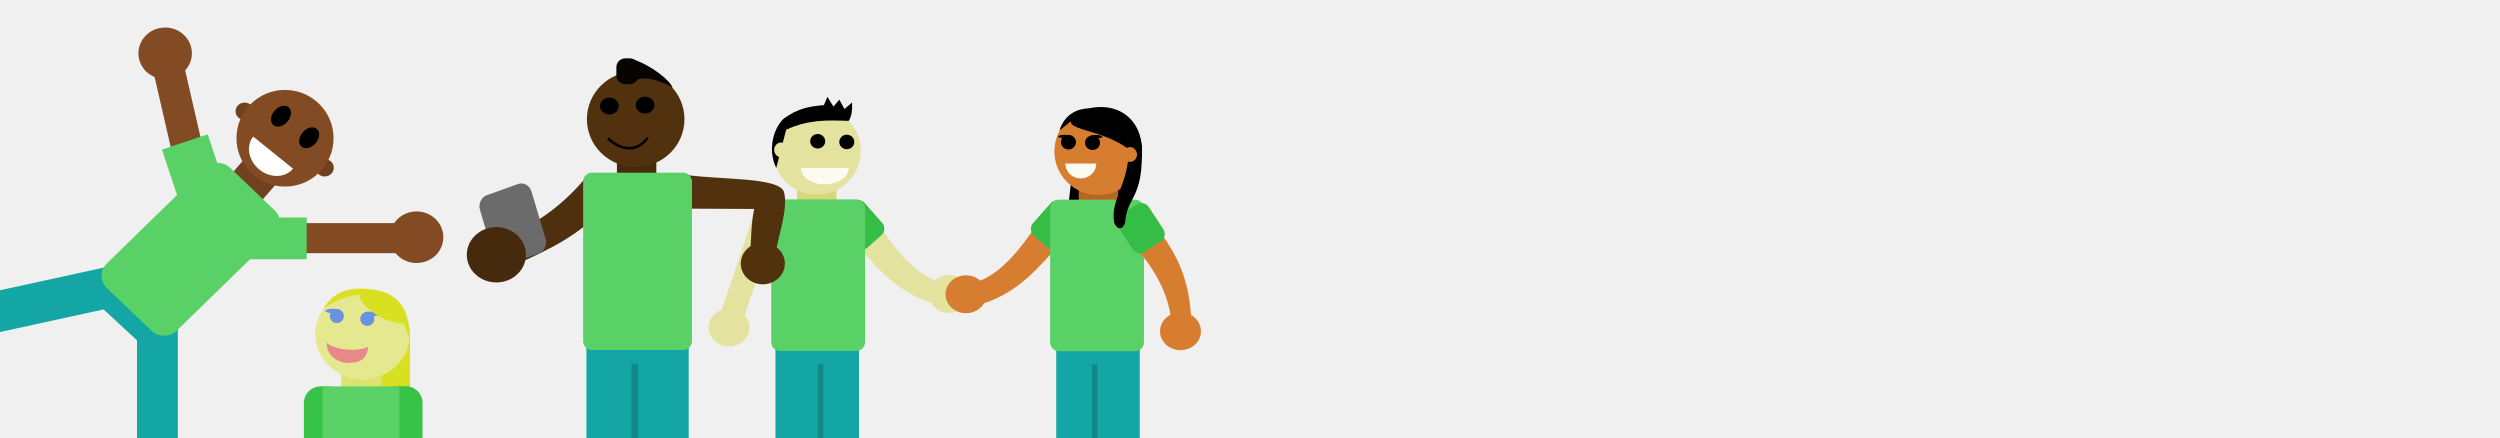
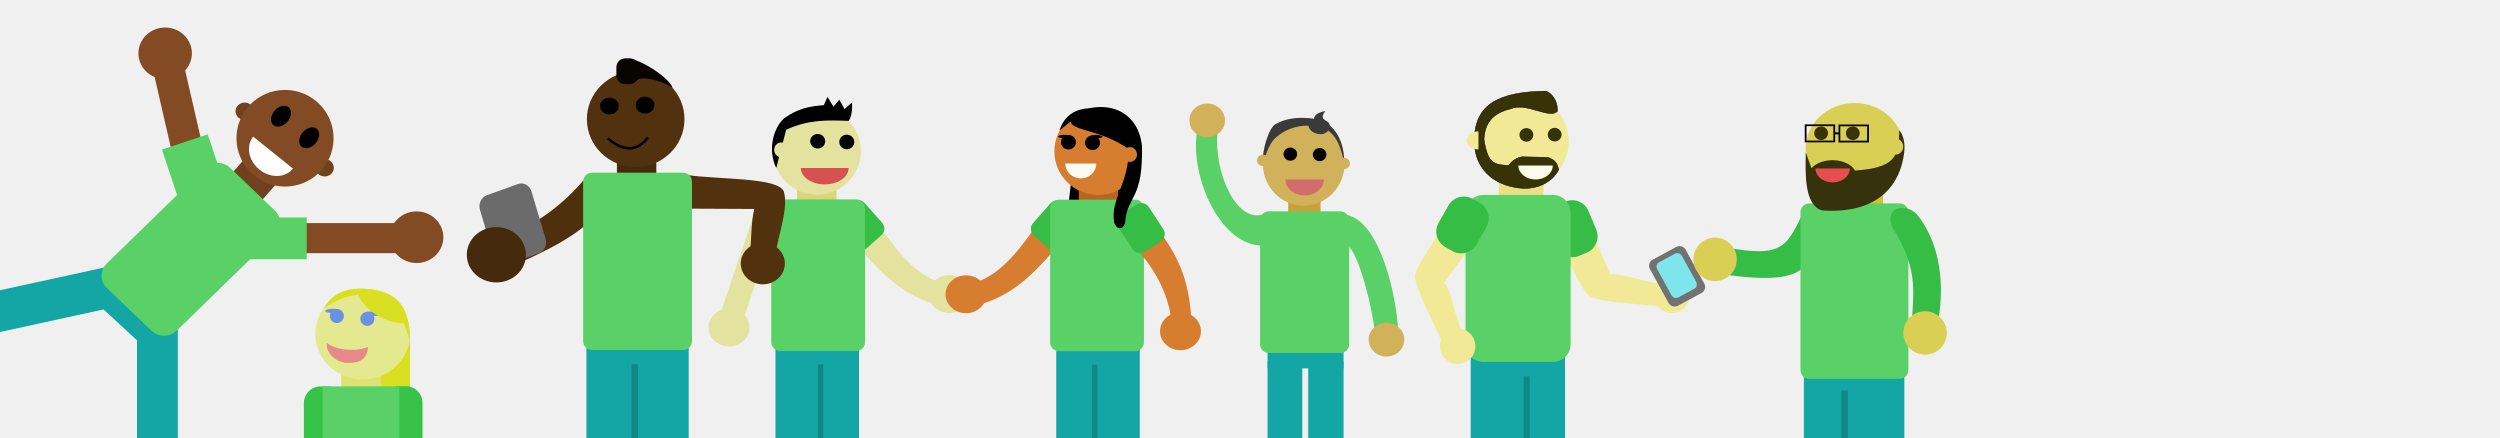
<svg xmlns="http://www.w3.org/2000/svg" width="1410mm" height="247mm" viewBox="0 0 1410 247" version="1.1" id="svg8">
  <defs id="defs2" />
  <g id="layer1" transform="translate(0,-50)">
    <path style="fill:#000000;fill-opacity:1;fill-rule:nonzero;stroke:none;stroke-width:3.373;stroke-linecap:round;stroke-linejoin:miter;stroke-miterlimit:4;stroke-dasharray:none;stroke-opacity:1" d="m 604.235,151.093 h 29.104 v 20.461 h -31.397 z" id="rect1271" />
    <rect style="fill:#14a5a5;fill-opacity:1;fill-rule:nonzero;stroke:none;stroke-width:0.904;stroke-linecap:round;stroke-linejoin:miter;stroke-miterlimit:4;stroke-dasharray:none;stroke-opacity:1" id="rect1017-3" width="47.096" height="74.083" x="437.371" y="242.507" />
    <path style="fill:#e4e29f;fill-opacity:1;fill-rule:nonzero;stroke:none;stroke-width:2;stroke-linecap:round;stroke-linejoin:miter;stroke-miterlimit:4;stroke-dasharray:none;stroke-opacity:1" d="m 485.905,191.288 11.794,-11.402 c 10.207,14.591 20.414,25.742 33.003,29.485 l 0.377,13.254 c -21.408,-5.418 -32.497,-17.187 -45.173,-31.337 z" id="rect1145" />
    <rect style="fill:#35bd45;fill-opacity:1;fill-rule:nonzero;stroke:none;stroke-width:2;stroke-linecap:round;stroke-linejoin:miter;stroke-miterlimit:4;stroke-dasharray:none;stroke-opacity:1" id="rect1143" width="20.637" height="24.871" x="235.336" y="441.472" rx="5" transform="rotate(-41.53307)" />
    <rect style="fill:#d8d676;fill-opacity:1;fill-rule:nonzero;stroke:none;stroke-width:2;stroke-linecap:round;stroke-linejoin:miter;stroke-miterlimit:4;stroke-dasharray:none;stroke-opacity:1" id="rect1167" width="22.225" height="9.79" x="449.541" y="154.003" />
    <rect style="fill:#59d167;fill-opacity:1;fill-rule:nonzero;stroke:none;stroke-width:2;stroke-linecap:round;stroke-linejoin:miter;stroke-miterlimit:4;stroke-dasharray:none;stroke-opacity:1" id="rect1123" width="52.917" height="85.46" x="434.989" y="162.47" rx="5" />
    <rect style="fill:#e4e29f;fill-opacity:1;fill-rule:nonzero;stroke:none;stroke-width:2;stroke-linecap:round;stroke-linejoin:miter;stroke-miterlimit:4;stroke-dasharray:none;stroke-opacity:1" id="rect1150" width="13.248" height="62.637" x="457.551" y="22.953" transform="rotate(18.65677)" />
    <path style="fill:#52310f;fill-opacity:1;stroke:none;stroke-width:0.265px;stroke-linecap:butt;stroke-linejoin:miter;stroke-opacity:1" d="m 386.747,148.624 c 19.344,2.822 52.446,1.235 55.386,9.525 2.646,9.701 -3.351,24.871 -4.763,35.278 l -14.464,-0.353 c 1.117,-9.113 0.47,-16.11 2.469,-25.224 l -37.747,-0.176 z" id="path1119" />
    <path style="fill:#4e2f0e;fill-opacity:1;fill-rule:nonzero;stroke:none;stroke-width:1;stroke-linecap:round;stroke-linejoin:miter;stroke-miterlimit:4;stroke-dasharray:none;stroke-opacity:1" d="m 280.661,185.785 c 22.074,-9.095 37.534,-20.394 51.67,-37.955 l 7.372,19.157 c -10.344,14.386 -30.131,23.847 -48.495,32.046 z" id="rect1021" />
    <rect style="fill:#d9df21;fill-opacity:1;fill-rule:nonzero;stroke:none;stroke-width:1;stroke-linecap:round;stroke-linejoin:miter;stroke-miterlimit:4;stroke-dasharray:none;stroke-opacity:1" id="rect1003" width="37.306" height="57.282" x="193.954" y="236.842" />
    <rect style="fill:#70411f;fill-opacity:1;fill-rule:nonzero;stroke:none;stroke-width:1;stroke-linecap:round;stroke-linejoin:miter;stroke-miterlimit:4;stroke-dasharray:none;stroke-opacity:1" id="rect825" width="22.754" height="23.548" x="195.673" y="9.043" transform="rotate(41.02475)" />
    <rect style="fill:#14a5a5;fill-opacity:1;fill-rule:nonzero;stroke:none;stroke-width:1;stroke-linecap:round;stroke-linejoin:miter;stroke-miterlimit:4;stroke-dasharray:none;stroke-opacity:1" id="rect907" width="23.019" height="78.846" x="77.273" y="228.508" />
    <rect style="fill:#14a5a5;fill-opacity:1;fill-rule:nonzero;stroke:none;stroke-width:1;stroke-linecap:round;stroke-linejoin:miter;stroke-miterlimit:4;stroke-dasharray:none;stroke-opacity:1" id="rect907-5" width="23.019" height="78.846" x="208.781" y="-23.027" transform="rotate(77.68382)" />
    <rect style="fill:#14a5a5;fill-opacity:1;fill-rule:nonzero;stroke:none;stroke-width:1;stroke-linecap:round;stroke-linejoin:miter;stroke-miterlimit:4;stroke-dasharray:none;stroke-opacity:1" id="rect924" width="36.777" height="12.435" x="190.367" y="112.523" transform="rotate(42.82082)" />
    <rect style="fill:#59d167;fill-opacity:1;fill-rule:nonzero;stroke:none;stroke-width:1.08;stroke-linecap:round;stroke-linejoin:miter;stroke-miterlimit:4;stroke-dasharray:none;stroke-opacity:1" id="rect815" width="54.711" height="97.142" x="184.408" y="14.799" transform="matrix(0.7226067,0.6912594,-0.7163911,0.6976989,0,0)" ry="10" rx="10" />
    <rect style="fill:#824b24;fill-opacity:1;fill-rule:nonzero;stroke:none;stroke-width:0.848;stroke-linecap:round;stroke-linejoin:miter;stroke-miterlimit:4;stroke-dasharray:none;stroke-opacity:1" id="rect819" width="61.232" height="16.955" x="164.906" y="175.834" />
    <rect style="fill:#59d167;fill-opacity:1;fill-rule:nonzero;stroke:none;stroke-width:1.141;stroke-linecap:round;stroke-linejoin:miter;stroke-miterlimit:4;stroke-dasharray:none;stroke-opacity:1" id="rect817" width="34.299" height="23.57" x="138.677" y="172.659" />
    <rect style="fill:#824b24;fill-opacity:1;fill-rule:nonzero;stroke:none;stroke-width:0.758;stroke-linecap:round;stroke-linejoin:miter;stroke-miterlimit:4;stroke-dasharray:none;stroke-opacity:1" id="rect823" width="17.772" height="45.187" x="64.559" y="115.867" transform="matrix(0.9375725,-0.3477899,0.2242719,0.9745266,0,0)" />
    <rect style="fill:#59d167;fill-opacity:1;fill-rule:nonzero;stroke:none;stroke-width:1;stroke-linecap:round;stroke-linejoin:miter;stroke-miterlimit:4;stroke-dasharray:none;stroke-opacity:1" id="rect821" width="27.214" height="28.726" x="44.211" y="156.338" transform="rotate(-18.41497)" />
    <ellipse style="fill:#70411f;fill-opacity:1;fill-rule:nonzero;stroke:none;stroke-width:1;stroke-linecap:round;stroke-linejoin:miter;stroke-miterlimit:4;stroke-dasharray:none;stroke-opacity:1" id="path890-7" cx="183.106" cy="144.635" rx="5.159" ry="4.895" />
    <ellipse style="fill:#70411f;fill-opacity:1;fill-rule:nonzero;stroke:none;stroke-width:1;stroke-linecap:round;stroke-linejoin:miter;stroke-miterlimit:4;stroke-dasharray:none;stroke-opacity:1" id="path890" cx="137.995" cy="112.752" rx="5.159" ry="4.895" />
    <ellipse style="fill:#824b24;fill-opacity:1;fill-rule:nonzero;stroke:none;stroke-width:1;stroke-linecap:round;stroke-linejoin:miter;stroke-miterlimit:4;stroke-dasharray:none;stroke-opacity:1" id="path827" cx="160.749" cy="127.966" rx="27.384" ry="27.252" />
    <ellipse style="fill:#824b24;fill-opacity:1;fill-rule:nonzero;stroke:none;stroke-width:1;stroke-linecap:round;stroke-linejoin:miter;stroke-miterlimit:4;stroke-dasharray:none;stroke-opacity:1" id="path848" cx="234.964" cy="183.793" rx="15.081" ry="14.552" />
    <ellipse style="fill:#824b24;fill-opacity:1;fill-rule:nonzero;stroke:none;stroke-width:1;stroke-linecap:round;stroke-linejoin:miter;stroke-miterlimit:4;stroke-dasharray:none;stroke-opacity:1" id="path848-3" cx="93.148" cy="80.076" rx="15.081" ry="14.552" />
    <path style="fill:#ffffff;fill-opacity:1;fill-rule:nonzero;stroke:none;stroke-width:0.687;stroke-linecap:round;stroke-linejoin:miter;stroke-miterlimit:4;stroke-dasharray:none;stroke-opacity:1" id="path867" d="m 219.729,9.356 a 14.42,12.303 0 0 1 -7.21,10.655 14.42,12.303 0 0 1 -14.42,0 14.42,12.303 0 0 1 -7.21,-10.655 l 14.42,6e-7 z" transform="rotate(38.85013)" />
    <ellipse style="fill:#000000;fill-opacity:1;fill-rule:nonzero;stroke:none;stroke-width:1;stroke-linecap:round;stroke-linejoin:miter;stroke-miterlimit:4;stroke-dasharray:none;stroke-opacity:1" id="path873" cx="195.331" cy="-17.753" rx="4.762" ry="6.615" transform="rotate(41.28143)" />
    <ellipse style="fill:#000000;fill-opacity:1;fill-rule:nonzero;stroke:none;stroke-width:1;stroke-linecap:round;stroke-linejoin:miter;stroke-miterlimit:4;stroke-dasharray:none;stroke-opacity:1" id="path873-6" cx="215.291" cy="-19.08" rx="4.762" ry="6.615" transform="rotate(41.28143)" />
    <rect style="fill:#37c347;fill-opacity:1;fill-rule:nonzero;stroke:none;stroke-width:1.038;stroke-linecap:round;stroke-linejoin:miter;stroke-miterlimit:4;stroke-dasharray:none;stroke-opacity:1" id="rect986" width="23.107" height="47.096" x="215.191" y="267.825" rx="9.437" />
    <rect style="fill:#dde370;fill-opacity:1;fill-rule:nonzero;stroke:none;stroke-width:1.11;stroke-linecap:round;stroke-linejoin:miter;stroke-miterlimit:4;stroke-dasharray:none;stroke-opacity:1" id="rect970" width="22.543" height="10.372" x="192.472" y="260.628" />
    <ellipse style="fill:#e4e98f;fill-opacity:1;fill-rule:nonzero;stroke:none;stroke-width:1;stroke-linecap:round;stroke-linejoin:miter;stroke-miterlimit:4;stroke-dasharray:none;stroke-opacity:1" id="path926" cx="204.537" cy="238.429" rx="26.723" ry="25.532" />
    <circle style="fill:#6a92e2;fill-opacity:1;fill-rule:nonzero;stroke:none;stroke-width:1;stroke-linecap:round;stroke-linejoin:miter;stroke-miterlimit:4;stroke-dasharray:none;stroke-opacity:1" id="path928" cx="189.985" cy="228.243" r="3.969" />
    <circle style="fill:#6a92e2;fill-opacity:1;fill-rule:nonzero;stroke:none;stroke-width:1;stroke-linecap:round;stroke-linejoin:miter;stroke-miterlimit:4;stroke-dasharray:none;stroke-opacity:1" id="path928-3" cx="207.183" cy="229.83" r="3.969" />
    <ellipse style="fill:#6a92e2;fill-opacity:1;fill-rule:nonzero;stroke:none;stroke-width:1;stroke-linecap:round;stroke-linejoin:miter;stroke-miterlimit:4;stroke-dasharray:none;stroke-opacity:1" id="path945" cx="231.422" cy="204.947" rx="4.101" ry="1.191" transform="rotate(5.712478)" />
    <ellipse style="fill:#6a92e2;fill-opacity:1;fill-rule:nonzero;stroke:none;stroke-width:1;stroke-linecap:round;stroke-linejoin:miter;stroke-miterlimit:4;stroke-dasharray:none;stroke-opacity:1" id="path945-6" cx="183.697" cy="228.456" rx="4.101" ry="1.191" transform="rotate(-0.9642418)" />
    <path style="fill:#e88989;fill-opacity:1;stroke:none;stroke-width:0.265px;stroke-linecap:butt;stroke-linejoin:miter;stroke-opacity:1" d="m 184.27,243.324 c 4.833,4.233 17.18,5.186 23.283,2.328 -0.282,6.95 -4.904,9.454 -12.594,8.996 -5.292,-0.564 -11.113,-4.939 -10.689,-11.324 z" id="path968" />
    <rect style="fill:#37c347;fill-opacity:1;fill-rule:nonzero;stroke:none;stroke-width:1.038;stroke-linecap:round;stroke-linejoin:miter;stroke-miterlimit:4;stroke-dasharray:none;stroke-opacity:1" id="rect986-2" width="23.107" height="47.096" x="171.376" y="267.931" rx="9.437" />
    <rect style="fill:#59d167;fill-opacity:1;fill-rule:nonzero;stroke:none;stroke-width:0.835;stroke-linecap:round;stroke-linejoin:miter;stroke-miterlimit:4;stroke-dasharray:none;stroke-opacity:1" id="rect972" width="43.297" height="45.773" x="181.96" y="267.931" />
    <path style="fill:#d9df21;fill-opacity:1;stroke:none;stroke-width:0.265px;stroke-linecap:butt;stroke-linejoin:miter;stroke-opacity:1" d="m 182.445,224.01 c 4.586,-7.893 11.465,-11.024 20.108,-11.245 20.241,0.088 28.663,8.467 28.619,29.192 l -3.351,-9.745 c -10.275,0.573 -23.195,-8.026 -25.532,-16.007 -6.879,0.661 -13.494,3.44 -19.844,7.805 z" id="path1005" />
    <rect style="fill:#6b6b6b;fill-opacity:1;fill-rule:nonzero;stroke:none;stroke-width:1.26;stroke-linecap:round;stroke-linejoin:miter;stroke-miterlimit:4;stroke-dasharray:none;stroke-opacity:1" id="rect1009" width="30.856" height="40.81" x="211.416" y="243.753" rx="6.074" ry="6.536" transform="matrix(0.9412757,-0.3376389,0.2865017,0.9580797,0,0)" />
    <ellipse style="fill:#462a0d;fill-opacity:1;fill-rule:nonzero;stroke:none;stroke-width:1;stroke-linecap:round;stroke-linejoin:miter;stroke-miterlimit:4;stroke-dasharray:none;stroke-opacity:1" id="path1013" cx="279.944" cy="193.691" rx="16.669" ry="15.61" />
    <rect style="fill:#14a5a5;fill-opacity:1;fill-rule:nonzero;stroke:none;stroke-width:1;stroke-linecap:round;stroke-linejoin:miter;stroke-miterlimit:4;stroke-dasharray:none;stroke-opacity:1" id="rect1017" width="57.679" height="74.083" x="330.744" y="242.374" />
    <rect style="fill:#462a0d;fill-opacity:1;fill-rule:nonzero;stroke:none;stroke-width:1;stroke-linecap:round;stroke-linejoin:miter;stroke-miterlimit:4;stroke-dasharray:none;stroke-opacity:1" id="rect1019" width="22.225" height="17.462" x="347.942" y="131.514" />
    <rect style="fill:#59d167;fill-opacity:1;fill-rule:nonzero;stroke:none;stroke-width:1;stroke-linecap:round;stroke-linejoin:miter;stroke-miterlimit:4;stroke-dasharray:none;stroke-opacity:1" id="rect1015" width="61.383" height="100.013" x="328.892" y="147.389" rx="5" ry="5" />
    <rect style="fill:#118888;fill-opacity:1;fill-rule:nonzero;stroke:none;stroke-width:0.231;stroke-linecap:round;stroke-linejoin:miter;stroke-miterlimit:4;stroke-dasharray:none;stroke-opacity:1" id="rect1017-9" width="3.704" height="61.383" x="356.144" y="255.339" />
    <ellipse style="fill:#52310f;fill-opacity:1;fill-rule:nonzero;stroke:none;stroke-width:1;stroke-linecap:round;stroke-linejoin:miter;stroke-miterlimit:4;stroke-dasharray:none;stroke-opacity:1" id="path1039" cx="358.525" cy="117.226" rx="27.517" ry="26.987" />
    <ellipse style="fill:#000000;fill-opacity:1;fill-rule:nonzero;stroke:none;stroke-width:0.744;stroke-linecap:round;stroke-linejoin:miter;stroke-miterlimit:4;stroke-dasharray:none;stroke-opacity:1" id="path1041" cx="343.708" cy="109.818" rx="5.292" ry="4.762" />
    <ellipse style="fill:#000000;fill-opacity:1;fill-rule:nonzero;stroke:none;stroke-width:0.744;stroke-linecap:round;stroke-linejoin:miter;stroke-miterlimit:4;stroke-dasharray:none;stroke-opacity:1" id="path1041-2" cx="363.817" cy="109.289" rx="5.292" ry="4.762" />
    <path style="fill:none;stroke:#000000;stroke-width:1.474;stroke-linecap:butt;stroke-linejoin:miter;stroke-miterlimit:4;stroke-dasharray:none;stroke-opacity:1" d="m 342.874,128.041 c 8.15,7.568 16.97,7.416 22.441,-0.454" id="path1073" />
    <rect style="fill:#080501;fill-opacity:1;fill-rule:nonzero;stroke:none;stroke-width:2;stroke-linecap:round;stroke-linejoin:miter;stroke-miterlimit:4;stroke-dasharray:none;stroke-opacity:1" id="rect1115" width="12.473" height="14.59" x="347.639" y="82.906" rx="5" />
    <path style="fill:#080501;fill-opacity:1;stroke:none;stroke-width:0.265px;stroke-linecap:butt;stroke-linejoin:miter;stroke-opacity:1" d="m 359.13,95.228 c 3.704,-2.898 15.724,1.084 20.184,4.233 -1.134,-3.881 -11.717,-12.599 -22.905,-16.253 z" id="path1117" />
    <ellipse style="fill:#52310f;fill-opacity:1;fill-rule:nonzero;stroke:none;stroke-width:2;stroke-linecap:round;stroke-linejoin:miter;stroke-miterlimit:4;stroke-dasharray:none;stroke-opacity:1" id="path1121" cx="430.227" cy="198.63" rx="12.435" ry="11.73" />
    <rect style="fill:#118888;fill-opacity:1;fill-rule:nonzero;stroke:none;stroke-width:0.208;stroke-linecap:round;stroke-linejoin:miter;stroke-miterlimit:4;stroke-dasharray:none;stroke-opacity:1" id="rect1017-9-6" width="3.025" height="61.383" x="461.285" y="255.471" />
    <ellipse style="fill:#e4e29f;fill-opacity:1;fill-rule:nonzero;stroke:none;stroke-width:2;stroke-linecap:round;stroke-linejoin:miter;stroke-miterlimit:4;stroke-dasharray:none;stroke-opacity:1" id="path1148" cx="535.365" cy="215.818" rx="11.543" ry="10.681" />
    <ellipse style="fill:#e4e29f;fill-opacity:1;fill-rule:nonzero;stroke:none;stroke-width:2;stroke-linecap:round;stroke-linejoin:miter;stroke-miterlimit:4;stroke-dasharray:none;stroke-opacity:1" id="path1148-0" cx="411.177" cy="234.701" rx="11.543" ry="10.681" />
    <ellipse style="fill:#e4e29f;fill-opacity:1;fill-rule:nonzero;stroke:none;stroke-width:2;stroke-linecap:round;stroke-linejoin:miter;stroke-miterlimit:4;stroke-dasharray:none;stroke-opacity:1" id="path1169" cx="460.786" cy="135.218" rx="24.739" ry="24.606" />
-     <path style="fill:#fcfbf2;fill-opacity:1;fill-rule:nonzero;stroke:none;stroke-width:1.018;stroke-linecap:round;stroke-linejoin:miter;stroke-miterlimit:4;stroke-dasharray:none;stroke-opacity:1" id="path1173" d="m 478.646,144.743 a 13.494,9.26 0 0 1 -6.747,8.02 13.494,9.26 0 0 1 -13.494,0 13.494,9.26 0 0 1 -6.747,-8.02 l 13.494,0 z" />
+     <path style="fill:#d75151;fill-opacity:1;fill-rule:nonzero;stroke:none;stroke-width:1.018;stroke-linecap:round;stroke-linejoin:miter;stroke-miterlimit:4;stroke-dasharray:none;stroke-opacity:1" id="path1173" d="m 478.646,144.743 a 13.494,9.26 0 0 1 -6.747,8.02 13.494,9.26 0 0 1 -13.494,0 13.494,9.26 0 0 1 -6.747,-8.02 l 13.494,0 z" />
    <ellipse style="fill:#000000;fill-opacity:1;fill-rule:nonzero;stroke:none;stroke-width:2;stroke-linecap:round;stroke-linejoin:miter;stroke-miterlimit:4;stroke-dasharray:none;stroke-opacity:1" id="path1177" cx="477.587" cy="130.059" rx="4.233" ry="4.101" />
    <ellipse style="fill:#000000;fill-opacity:1;fill-rule:nonzero;stroke:none;stroke-width:2;stroke-linecap:round;stroke-linejoin:miter;stroke-miterlimit:4;stroke-dasharray:none;stroke-opacity:1" id="path1177-6" cx="461.183" cy="129.662" rx="4.233" ry="4.101" />
    <path style="fill:#000000;fill-opacity:1;stroke:none;stroke-width:0.265px;stroke-linecap:butt;stroke-linejoin:miter;stroke-opacity:1" d="m 437.794,144.743 5.609,-21.59 c 12.594,-5.786 23.283,-5.433 35.242,-4.974 1.799,-2.399 2.117,-6.914 1.905,-10.372 l -4.233,3.704 -2.963,-5.292 -3.281,3.916 -3.387,-5.503 -2.011,4.657 c -8.361,0.706 -14.605,1.834 -22.543,7.514 -5.68,5.186 -9.454,17.251 -4.339,27.94 z" id="path1194" />
    <ellipse style="fill:#e4e29f;fill-opacity:1;fill-rule:nonzero;stroke:none;stroke-width:2;stroke-linecap:round;stroke-linejoin:miter;stroke-miterlimit:4;stroke-dasharray:none;stroke-opacity:1" id="path1196" cx="440.599" cy="134.53" rx="3.969" ry="4.18" />
    <rect style="fill:#14a5a5;fill-opacity:1;fill-rule:nonzero;stroke:none;stroke-width:0.904;stroke-linecap:round;stroke-linejoin:miter;stroke-miterlimit:4;stroke-dasharray:none;stroke-opacity:1" id="rect1017-3-2" width="47.096" height="74.083" x="-642.82" y="242.652" transform="scale(-1,1)" />
    <path style="fill:#d77d30;fill-opacity:1;fill-rule:nonzero;stroke:none;stroke-width:2;stroke-linecap:round;stroke-linejoin:miter;stroke-miterlimit:4;stroke-dasharray:none;stroke-opacity:1" d="m 594.285,191.433 -11.794,-11.402 c -10.207,14.591 -20.414,25.742 -33.003,29.485 l -0.377,13.254 c 21.408,-5.418 32.497,-17.187 45.173,-31.337 z" id="rect1145-6" />
    <rect style="fill:#35bd45;fill-opacity:1;fill-rule:nonzero;stroke:none;stroke-width:2;stroke-linecap:round;stroke-linejoin:miter;stroke-miterlimit:4;stroke-dasharray:none;stroke-opacity:1" id="rect1143-1" width="20.637" height="24.871" x="-573.362" y="-274.641" rx="5" transform="matrix(-0.7485732,-0.6630522,-0.6630522,0.7485732,0,0)" />
    <rect style="fill:#b66623;fill-opacity:1;fill-rule:nonzero;stroke:none;stroke-width:2;stroke-linecap:round;stroke-linejoin:miter;stroke-miterlimit:4;stroke-dasharray:none;stroke-opacity:1" id="rect1167-8" width="22.225" height="9.79" x="-630.649" y="154.149" transform="scale(-1,1)" />
    <rect style="fill:#59d167;fill-opacity:1;fill-rule:nonzero;stroke:none;stroke-width:2;stroke-linecap:round;stroke-linejoin:miter;stroke-miterlimit:4;stroke-dasharray:none;stroke-opacity:1" id="rect1123-7" width="52.917" height="85.46" x="-645.201" y="162.616" rx="5" transform="scale(-1,1)" />
    <rect style="fill:#118888;fill-opacity:1;fill-rule:nonzero;stroke:none;stroke-width:0.208;stroke-linecap:round;stroke-linejoin:miter;stroke-miterlimit:4;stroke-dasharray:none;stroke-opacity:1" id="rect1017-9-6-9" width="3.025" height="61.383" x="-618.905" y="255.617" transform="scale(-1,1)" />
    <ellipse style="fill:#d77d30;fill-opacity:1;fill-rule:nonzero;stroke:none;stroke-width:2;stroke-linecap:round;stroke-linejoin:miter;stroke-miterlimit:4;stroke-dasharray:none;stroke-opacity:1" id="path1148-2" cx="-544.825" cy="215.964" rx="11.543" ry="10.681" transform="scale(-1,1)" />
    <ellipse style="fill:#d77d30;fill-opacity:1;fill-rule:nonzero;stroke:none;stroke-width:2;stroke-linecap:round;stroke-linejoin:miter;stroke-miterlimit:4;stroke-dasharray:none;stroke-opacity:1" id="path1169-0" cx="-619.404" cy="135.364" rx="24.739" ry="24.606" transform="scale(-1,1)" />
    <path style="fill:#fcfbf2;fill-opacity:1;fill-rule:nonzero;stroke:none;stroke-width:0.779;stroke-linecap:round;stroke-linejoin:miter;stroke-miterlimit:4;stroke-dasharray:none;stroke-opacity:1" id="path1173-2" d="m -600.839,142.243 a 8.731,8.378 0 0 1 -4.366,7.256 8.731,8.378 0 0 1 -8.731,0 8.731,8.378 0 0 1 -4.366,-7.256 l 8.731,0 z" transform="scale(-1,1)" />
    <ellipse style="fill:#000000;fill-opacity:1;fill-rule:nonzero;stroke:none;stroke-width:2;stroke-linecap:round;stroke-linejoin:miter;stroke-miterlimit:4;stroke-dasharray:none;stroke-opacity:1" id="path1177-3" cx="-602.603" cy="130.204" rx="4.233" ry="4.101" transform="scale(-1,1)" />
    <ellipse style="fill:#000000;fill-opacity:1;fill-rule:nonzero;stroke:none;stroke-width:2;stroke-linecap:round;stroke-linejoin:miter;stroke-miterlimit:4;stroke-dasharray:none;stroke-opacity:1" id="path1177-6-7" cx="-616.185" cy="130.513" rx="4.233" ry="4.101" transform="scale(-1,1)" />
    <ellipse style="fill:#000000;fill-opacity:1;fill-rule:nonzero;stroke:none;stroke-width:1.298;stroke-linecap:round;stroke-linejoin:miter;stroke-miterlimit:4;stroke-dasharray:none;stroke-opacity:1" id="path1249" cx="600.442" cy="127.016" rx="3.616" ry="0.97" />
    <ellipse style="fill:#000000;fill-opacity:1;fill-rule:nonzero;stroke:none;stroke-width:1.298;stroke-linecap:round;stroke-linejoin:miter;stroke-miterlimit:4;stroke-dasharray:none;stroke-opacity:1" id="path1249-2" cx="618.169" cy="127.104" rx="3.616" ry="0.97" />
    <path style="fill:#d77d30;fill-opacity:1;fill-rule:nonzero;stroke:none;stroke-width:2;stroke-linecap:round;stroke-linejoin:miter;stroke-miterlimit:4;stroke-dasharray:none;stroke-opacity:1" d="m 654.701,181.404 -13.653,9.093 c 12.08,13.082 18.683,28.43 19.657,41.527 l 11.282,0.724 c -0.732,-22.071 -6.162,-35.942 -17.285,-51.343 z" id="rect1145-6-8" />
    <rect style="fill:#35bd45;fill-opacity:1;fill-rule:nonzero;stroke:none;stroke-width:2;stroke-linecap:round;stroke-linejoin:miter;stroke-miterlimit:4;stroke-dasharray:none;stroke-opacity:1" id="rect1143-1-2" width="20.637" height="24.871" x="-450.436" y="489.73" rx="5" transform="matrix(-0.8363133,0.5482519,0.5482519,0.8363133,0,0)" />
    <path style="fill:#000000;fill-opacity:1;fill-rule:nonzero;stroke:none;stroke-width:2;stroke-linecap:round;stroke-linejoin:miter;stroke-miterlimit:4;stroke-dasharray:none;stroke-opacity:1" d="m 636.866,131.867 h 7.056 c 1.279,30.749 -8.455,28.587 -9.349,43.744 -1.352,4.233 -4.645,4.057 -6.174,0 -2.293,-14.052 8.29,-20.344 8.467,-43.744 z" id="rect1266" />
    <path style="fill:#000000;fill-opacity:1;stroke:none;stroke-width:0.265px;stroke-linecap:butt;stroke-linejoin:miter;stroke-opacity:1" d="m 597.532,123.576 6.35,-5.115 c -0.059,6.115 24.753,4.645 39.511,22.049 3.528,-15.463 -6.526,-33.925 -29.104,-29.457 -6.644,0.294 -13.817,3.234 -16.757,12.524 z" id="path1269" />
    <ellipse style="fill:#d77d30;fill-opacity:1;fill-rule:nonzero;stroke:none;stroke-width:2;stroke-linecap:round;stroke-linejoin:miter;stroke-miterlimit:4;stroke-dasharray:none;stroke-opacity:1" id="path1196-9" cx="-637.299" cy="137.145" rx="3.969" ry="4.18" transform="scale(-1,1)" />
    <ellipse style="fill:#d77d30;fill-opacity:1;fill-rule:nonzero;stroke:none;stroke-width:2;stroke-linecap:round;stroke-linejoin:miter;stroke-miterlimit:4;stroke-dasharray:none;stroke-opacity:1" id="path1148-2-9" cx="-665.794" cy="236.818" rx="11.543" ry="10.681" transform="scale(-1,1)" />
+     <rect style="fill:#14a5a5;fill-opacity:1;fill-rule:nonzero;stroke:none;stroke-width:3;stroke-linecap:round;stroke-linejoin:miter;stroke-miterlimit:4;stroke-dasharray:none;stroke-opacity:1" id="rect4608" width="42.862" height="10.583" x="714.904" y="247.17" />
+     <rect style="fill:#c8a238;fill-opacity:1;fill-rule:nonzero;stroke:none;stroke-width:3;stroke-linecap:round;stroke-linejoin:miter;stroke-miterlimit:4;stroke-dasharray:none;stroke-opacity:1" id="rect4638" width="18.256" height="17.198" x="726.546" y="154.39" />
+     <rect style="fill:#59d167;fill-opacity:1;fill-rule:nonzero;stroke:none;stroke-width:3;stroke-linecap:round;stroke-linejoin:miter;stroke-miterlimit:4;stroke-dasharray:none;stroke-opacity:1" id="rect899" width="50.271" height="79.904" x="710.671" y="169.206" rx="5" ry="5" />
+     <rect style="fill:#14a5a5;fill-opacity:1;fill-rule:nonzero;stroke:none;stroke-width:4.664;stroke-linecap:round;stroke-linejoin:miter;stroke-miterlimit:4;stroke-dasharray:none;stroke-opacity:1" id="rect4610" width="19.579" height="56.18" x="714.904" y="253.52" />
+     <rect style="fill:#14a5a5;fill-opacity:1;fill-rule:nonzero;stroke:none;stroke-width:4.706;stroke-linecap:round;stroke-linejoin:miter;stroke-miterlimit:4;stroke-dasharray:none;stroke-opacity:1" id="rect4610-3" width="19.932" height="56.18" x="737.835" y="254.093" />
+     <ellipse style="fill:#d1b159;fill-opacity:1;fill-rule:nonzero;stroke:none;stroke-width:3;stroke-linecap:round;stroke-linejoin:miter;stroke-miterlimit:4;stroke-dasharray:none;stroke-opacity:1" id="path4640" cx="735.277" cy="142.351" rx="23.019" ry="23.68" />
+     <path style="fill:#59d167;fill-opacity:1;stroke:none;stroke-width:0.265px;stroke-linecap:butt;stroke-linejoin:miter;stroke-opacity:1" d="m 759.777,171.27 c 18.768,3.951 27.958,46.373 28.734,64.929 h -13.282 c -1.341,-13.511 -9.243,-44.221 -15.134,-47.466 z" id="path4642" />
+     <ellipse style="fill:#d1b159;fill-opacity:1;fill-rule:nonzero;stroke:none;stroke-width:2.156;stroke-linecap:round;stroke-linejoin:miter;stroke-miterlimit:4;stroke-dasharray:none;stroke-opacity:1" id="path4636-6" cx="781.976" cy="241.57" rx="10.054" ry="9.525" />
+     <path style="fill:#59d167;fill-opacity:1;stroke:none;stroke-width:0.265px;stroke-linecap:butt;stroke-linejoin:miter;stroke-opacity:1" d="m 712.333,188.481 c -23.618,0.547 -41.363,-38.259 -37.2,-64.4 l 11.518,0.088 c -2.099,23.389 10.654,51.188 25.365,46.849 z" id="path4642-7" />
+     <ellipse style="fill:#d1b159;fill-opacity:1;fill-rule:nonzero;stroke:none;stroke-width:2.156;stroke-linecap:round;stroke-linejoin:miter;stroke-miterlimit:4;stroke-dasharray:none;stroke-opacity:1" id="path4636-6-5" cx="-680.874" cy="-117.917" rx="10.054" ry="9.525" transform="scale(-1)" />
+     <ellipse style="fill:#000000;fill-opacity:1;fill-rule:nonzero;stroke:none;stroke-width:3;stroke-linecap:round;stroke-linejoin:miter;stroke-miterlimit:4;stroke-dasharray:none;stroke-opacity:1" id="path4677" cx="727.737" cy="136.927" rx="3.836" ry="3.704" />
+     <ellipse style="fill:#000000;fill-opacity:1;fill-rule:nonzero;stroke:none;stroke-width:3;stroke-linecap:round;stroke-linejoin:miter;stroke-miterlimit:4;stroke-dasharray:none;stroke-opacity:1" id="path4677-3" cx="744.273" cy="137.192" rx="3.836" ry="3.704" />
+     <path style="fill:#d36c6c;fill-opacity:1;fill-rule:nonzero;stroke:none;stroke-width:1.475;stroke-linecap:round;stroke-linejoin:miter;stroke-miterlimit:4;stroke-dasharray:none;stroke-opacity:1" id="path4694" d="m 746.654,151.215 a 10.848,8.996 0 0 1 -5.424,7.791 10.848,8.996 0 0 1 -10.848,0 10.848,8.996 0 0 1 -5.424,-7.791 l 10.848,0 z" />
+     <path style="fill:#3a3a3a;fill-opacity:1;stroke:none;stroke-width:0.265px;stroke-linecap:butt;stroke-linejoin:miter;stroke-opacity:1" d="m 747.58,112.585 c -1.852,2.073 -1.587,3.44 -1.587,3.44 0.838,2.646 3.351,1.676 4.101,4.763 -0.132,3.131 -2.646,4.851 -5.159,4.895 -3.043,-0.088 -6.262,-1.389 -7.011,-4.829 -7.827,-0.088 -13.692,2.866 -17.859,6.284 -3.616,2.91 -5.777,8.07 -7.805,16.007 -0.882,-7.849 3.528,-21.784 7.408,-23.283 2.293,-1.058 7.849,-4.674 21.431,-2.91 0.22,-2.249 2.205,-3.44 6.482,-4.366 z" id="path4696" />
+     <ellipse style="fill:#d1b159;fill-opacity:1;fill-rule:nonzero;stroke:none;stroke-width:0.721;stroke-linecap:round;stroke-linejoin:miter;stroke-miterlimit:4;stroke-dasharray:none;stroke-opacity:1" id="path4636-6-5-5" cx="-712.258" cy="-140.433" rx="3.307" ry="3.241" transform="scale(-1)" />
+     <path style="fill:#3a3a3a;fill-opacity:1;stroke:none;stroke-width:0.265px;stroke-linecap:butt;stroke-linejoin:miter;stroke-opacity:1" d="m 750.094,120.787 c 5.997,5.468 8.114,13.053 8.026,20.902 -2.028,-8.599 -3.704,-14.376 -9.613,-18.389 z" id="path4736" />
+     <ellipse style="fill:#d1b159;fill-opacity:1;fill-rule:nonzero;stroke:none;stroke-width:0.721;stroke-linecap:round;stroke-linejoin:miter;stroke-miterlimit:4;stroke-dasharray:none;stroke-opacity:1" id="path4636-6-5-5-6" cx="-758.031" cy="-142.219" rx="3.307" ry="3.241" transform="scale(-1)" />
+     <rect style="fill:#14a5a5;fill-opacity:1;fill-rule:nonzero;stroke:none;stroke-width:0.834;stroke-linecap:round;stroke-linejoin:miter;stroke-miterlimit:4;stroke-dasharray:none;stroke-opacity:1" id="rect1017-3-2-2" width="53.181" height="55.827" x="-882.65" y="249.507" transform="scale(-1,1)" />
+     <path style="fill:#f2e996;fill-opacity:1;stroke:none;stroke-width:0.265px;stroke-linecap:butt;stroke-linejoin:miter;stroke-opacity:1" d="m 881.944,192.586 c 4.95,8.189 10.74,22.249 14.85,24.568 5.397,3.436 27.242,3.976 40.864,5.963 l 0.239,-12.912 c -10.065,-0.813 -24.459,-6.788 -29.696,-5.371 l -10.377,-24.082 z" id="path4775-2" />
+     <rect style="fill:#35bd45;fill-opacity:1;fill-rule:nonzero;stroke:none;stroke-width:3;stroke-linecap:round;stroke-linejoin:miter;stroke-miterlimit:4;stroke-dasharray:none;stroke-opacity:1" id="rect4758-1" width="24.606" height="31.221" x="736.946" y="491.334" rx="10" ry="10" transform="rotate(-22.67029)" />
+     <ellipse style="fill:#f2e996;fill-opacity:1;fill-rule:nonzero;stroke:none;stroke-width:3;stroke-linecap:round;stroke-linejoin:miter;stroke-miterlimit:4;stroke-dasharray:none;stroke-opacity:1" id="path4777-7" cx="292.265" cy="922.279" rx="9.988" ry="10.054" transform="rotate(-59.48681)" />
+     <rect style="fill:#eae083;fill-opacity:1;fill-rule:nonzero;stroke:none;stroke-width:2.751;stroke-linecap:round;stroke-linejoin:miter;stroke-miterlimit:4;stroke-dasharray:none;stroke-opacity:1" id="rect4797" width="25.135" height="16.669" x="845.344" y="147.246" />
+     <rect style="fill:#59d167;fill-opacity:1;fill-rule:nonzero;stroke:none;stroke-width:3;stroke-linecap:round;stroke-linejoin:miter;stroke-miterlimit:4;stroke-dasharray:none;stroke-opacity:1" id="rect4738" width="59.267" height="94.192" x="826.558" y="159.946" rx="10" ry="10" />
+     <rect style="fill:#118888;fill-opacity:1;fill-rule:nonzero;stroke:none;stroke-width:0.186;stroke-linecap:round;stroke-linejoin:miter;stroke-miterlimit:4;stroke-dasharray:none;stroke-opacity:1" id="rect1017-9-6-9-9" width="3.415" height="43.127" x="-862.789" y="262.207" transform="scale(-1,1)" />
+     <path style="fill:#f2e996;fill-opacity:1;stroke:none;stroke-width:0.265px;stroke-linecap:butt;stroke-linejoin:miter;stroke-opacity:1" d="m 811.742,180.583 c -4.542,8.423 -13.714,20.549 -13.626,25.268 -0.22,6.394 10.407,25.488 15.61,38.232 l 11.245,-6.35 c -4.41,-9.084 -6.57,-24.518 -10.451,-28.31 l 15.478,-21.167 z" id="path4775" />
+     <rect style="fill:#35bd45;fill-opacity:1;fill-rule:nonzero;stroke:none;stroke-width:3;stroke-linecap:round;stroke-linejoin:miter;stroke-miterlimit:4;stroke-dasharray:none;stroke-opacity:1" id="rect4758" width="24.606" height="31.221" x="792.436" y="-268.671" rx="10" ry="10" transform="rotate(29.5597)" />
+     <ellipse style="fill:#f2e996;fill-opacity:1;fill-rule:nonzero;stroke:none;stroke-width:3;stroke-linecap:round;stroke-linejoin:miter;stroke-miterlimit:4;stroke-dasharray:none;stroke-opacity:1" id="path4777" cx="822.127" cy="245.274" rx="9.988" ry="10.054" />
+     <rect style="fill:#727272;fill-opacity:1;fill-rule:nonzero;stroke:none;stroke-width:2.356;stroke-linecap:round;stroke-linejoin:miter;stroke-miterlimit:4;stroke-dasharray:none;stroke-opacity:1" id="rect4799" width="22.91" height="29.632" x="718.271" y="615.52" rx="3.936" ry="3.916" transform="matrix(0.8800669,-0.4748498,0.4817717,0.8762967,0,0)" />
+     <rect style="fill:#7fe5ec;fill-opacity:1;fill-rule:nonzero;stroke:none;stroke-width:1.709;stroke-linecap:round;stroke-linejoin:miter;stroke-miterlimit:4;stroke-dasharray:none;stroke-opacity:1" id="rect4799-0" width="15.829" height="22.587" x="721.811" y="618.524" rx="2.719" ry="2.985" transform="matrix(0.8800669,-0.4748498,0.4817717,0.8762967,0,0)" />
+     <ellipse style="fill:#f2e996;fill-opacity:1;fill-rule:nonzero;stroke:none;stroke-width:3;stroke-linecap:round;stroke-linejoin:miter;stroke-miterlimit:4;stroke-dasharray:none;stroke-opacity:1" id="path4816" cx="858.176" cy="129.783" rx="26.591" ry="26.458" />
+     <path style="fill:#383307;fill-opacity:1;stroke:#000000;stroke-width:0.265px;stroke-linecap:butt;stroke-linejoin:miter;stroke-opacity:1" d="m 836.965,128.725 c 2.264,14.141 5.85,13.994 13.935,14.64 1.734,-2.572 4.527,-4.483 7.585,-4.939 l 14.64,0.353 c 4.38,1.632 5.189,3.66 5.997,6.879 -2.073,4.322 -8.378,10.892 -20.108,10.583 -12.215,-0.676 -28.002,-7.57 -27.517,-28.222 0.764,-18.8 13.038,-26.223 40.393,-26.635 5.218,2.175 6.6,7.526 6.526,11.289 -4.38,4.88 -17.624,-5.321 -26.635,-1.235 -12.48,2.984 -14.508,10.863 -14.817,17.286 z" id="path4818" />
+     <path style="fill:#fcfbea;fill-opacity:1;fill-rule:nonzero;stroke:none;stroke-width:2.595;stroke-linecap:round;stroke-linejoin:miter;stroke-miterlimit:4;stroke-dasharray:none;stroke-opacity:1" id="path4822" d="m 875.771,143.343 a 9.723,7.871 0 0 1 -4.862,6.817 9.723,7.871 0 0 1 -9.723,0 9.723,7.871 0 0 1 -4.862,-6.817 l 9.723,0 z" />
+     <ellipse style="fill:#383307;fill-opacity:1;fill-rule:nonzero;stroke:none;stroke-width:2.273;stroke-linecap:round;stroke-linejoin:miter;stroke-miterlimit:4;stroke-dasharray:none;stroke-opacity:1" id="path4824" cx="860.888" cy="126.079" rx="3.903" ry="3.836" />
+     <path style="fill:#f2e996;fill-opacity:1;fill-rule:nonzero;stroke:none;stroke-width:2.462;stroke-linecap:round;stroke-linejoin:miter;stroke-miterlimit:4;stroke-dasharray:none;stroke-opacity:1" id="path4856" d="m 833.834,134.281 a 6.747,5.093 0 0 1 -5.843,-2.547 6.747,5.093 0 0 1 0,-5.093 6.747,5.093 0 0 1 5.843,-2.547 l 0,5.093 z" />
+     <rect style="fill:#14a5a5;fill-opacity:1;fill-rule:nonzero;stroke:none;stroke-width:0.738;stroke-linecap:round;stroke-linejoin:miter;stroke-miterlimit:4;stroke-dasharray:none;stroke-opacity:1" id="rect1017-3-2-2-6" width="56.674" height="41.116" x="1017.376" y="260.911" />
+     <rect style="fill:#d0c333;fill-opacity:1;fill-rule:nonzero;stroke:none;stroke-width:3.56;stroke-linecap:round;stroke-linejoin:miter;stroke-miterlimit:4;stroke-dasharray:none;stroke-opacity:1" id="rect4878" width="28.31" height="17.462" x="1033.727" y="149.892" />
+     <path style="fill:#35bd45;fill-opacity:1;stroke:none;stroke-width:0.265px;stroke-linecap:butt;stroke-linejoin:miter;stroke-opacity:1" d="m 972.785,189.403 c 34.102,6.526 35.043,-0.882 45.685,-22.578 l 4.939,14.993 c -5.056,12.759 3.645,30.104 -47.625,23.46 z" id="path4966" />
+     <rect style="fill:#59d167;fill-opacity:1;fill-rule:nonzero;stroke:none;stroke-width:3;stroke-linecap:round;stroke-linejoin:miter;stroke-miterlimit:4;stroke-dasharray:none;stroke-opacity:1" id="rect4858" width="60.854" height="98.954" x="1015.471" y="164.708" rx="5" ry="5" />
+     <rect style="fill:#118888;fill-opacity:1;fill-rule:nonzero;stroke:none;stroke-width:0.164;stroke-linecap:round;stroke-linejoin:miter;stroke-miterlimit:4;stroke-dasharray:none;stroke-opacity:1" id="rect1017-9-6-9-9-0" width="3.64" height="31.763" x="1038.541" y="270.264" />
+     <ellipse style="fill:#d9cf55;fill-opacity:1;fill-rule:nonzero;stroke:none;stroke-width:2.71;stroke-linecap:round;stroke-linejoin:miter;stroke-miterlimit:4;stroke-dasharray:none;stroke-opacity:1" id="path4882" cx="1046.03" cy="133.752" rx="27.649" ry="25.665" />
+     <path style="fill:#35320c;fill-opacity:1;stroke:none;stroke-width:0.265px;stroke-linecap:butt;stroke-linejoin:miter;stroke-opacity:1" d="m 1018.47,135.957 c -0.265,11.818 -0.97,29.722 9.172,32.72 33.205,2.249 44.362,-15.963 46.302,-32.544 0.776,-5.639 -0.659,-10.359 -2.778,-12.7 -0.059,15.346 -2.808,21.167 -24.915,22.754 -4.498,-7.32 -18.697,-7.761 -24.606,-1.323" id="path4884" />
+     <path style="fill:#e74e4e;fill-opacity:1;fill-rule:nonzero;stroke:none;stroke-width:2.595;stroke-linecap:round;stroke-linejoin:miter;stroke-miterlimit:4;stroke-dasharray:none;stroke-opacity:1" id="path4822-6" d="m 1043.362,144.997 a 9.723,7.871 0 0 1 -4.862,6.817 9.723,7.871 0 0 1 -9.723,0 9.723,7.871 0 0 1 -4.862,-6.817 l 9.723,0 z" />
+     <ellipse style="fill:#383307;fill-opacity:1;fill-rule:nonzero;stroke:none;stroke-width:2.273;stroke-linecap:round;stroke-linejoin:miter;stroke-miterlimit:4;stroke-dasharray:none;stroke-opacity:1" id="path4824-2" cx="876.829" cy="125.947" rx="3.903" ry="3.836" />
+     <ellipse style="fill:#383307;fill-opacity:1;fill-rule:nonzero;stroke:none;stroke-width:2.273;stroke-linecap:round;stroke-linejoin:miter;stroke-miterlimit:4;stroke-dasharray:none;stroke-opacity:1" id="path4824-6" cx="1027.112" cy="125.153" rx="3.903" ry="3.836" />
+     <ellipse style="fill:#383307;fill-opacity:1;fill-rule:nonzero;stroke:none;stroke-width:2.273;stroke-linecap:round;stroke-linejoin:miter;stroke-miterlimit:4;stroke-dasharray:none;stroke-opacity:1" id="path4824-1" cx="1044.972" cy="125.153" rx="3.903" ry="3.836" />
+     <rect style="fill:none;fill-opacity:1;fill-rule:nonzero;stroke:#000000;stroke-width:1;stroke-linecap:round;stroke-linejoin:miter;stroke-miterlimit:4;stroke-dasharray:none;stroke-opacity:1" id="rect4928" width="16.14" height="9.128" x="1018.381" y="120.655" />
+     <rect style="fill:none;fill-opacity:1;fill-rule:nonzero;stroke:#000000;stroke-width:1;stroke-linecap:round;stroke-linejoin:miter;stroke-miterlimit:4;stroke-dasharray:none;stroke-opacity:1" id="rect4928-8" width="16.14" height="9.128" x="1037.431" y="120.721" />
+     <rect style="fill:#020000;fill-opacity:1;fill-rule:nonzero;stroke:none;stroke-width:0.942;stroke-linecap:round;stroke-linejoin:miter;stroke-miterlimit:4;stroke-dasharray:none;stroke-opacity:1" id="rect4945" width="2.999" height="1.191" x="1034.521" y="124.624" />
+     <ellipse style="fill:#d9cf55;fill-opacity:1;fill-rule:nonzero;stroke:none;stroke-width:0.908;stroke-linecap:round;stroke-linejoin:miter;stroke-miterlimit:4;stroke-dasharray:none;stroke-opacity:1" id="path4949" cx="1069.115" cy="132.694" rx="4.299" ry="4.498" />
+     <ellipse style="fill:#d9cf55;fill-opacity:1;fill-rule:nonzero;stroke:none;stroke-width:2.529;stroke-linecap:round;stroke-linejoin:miter;stroke-miterlimit:4;stroke-dasharray:none;stroke-opacity:1" id="path4949-7" cx="967.317" cy="196.282" rx="12.237" ry="12.259" />
+     <path style="fill:#35bd45;fill-opacity:1;stroke:none;stroke-width:0.265px;stroke-linecap:butt;stroke-linejoin:miter;stroke-opacity:1" d="m 1078.4,229.909 c 0.917,-16.86 3.081,-29.228 -11.439,-52.249 -4.042,-11.717 9.187,-13.657 15.19,-5.53 12.885,17.237 14.18,39.621 11.179,57.753 z" id="path4966-9" />
+     <ellipse style="fill:#d9cf55;fill-opacity:1;fill-rule:nonzero;stroke:none;stroke-width:2.529;stroke-linecap:round;stroke-linejoin:miter;stroke-miterlimit:4;stroke-dasharray:none;stroke-opacity:1" id="path4949-7-2" cx="-191.317" cy="1094.889" rx="12.237" ry="12.259" transform="rotate(-87.55866)" />
  </g>
</svg>
